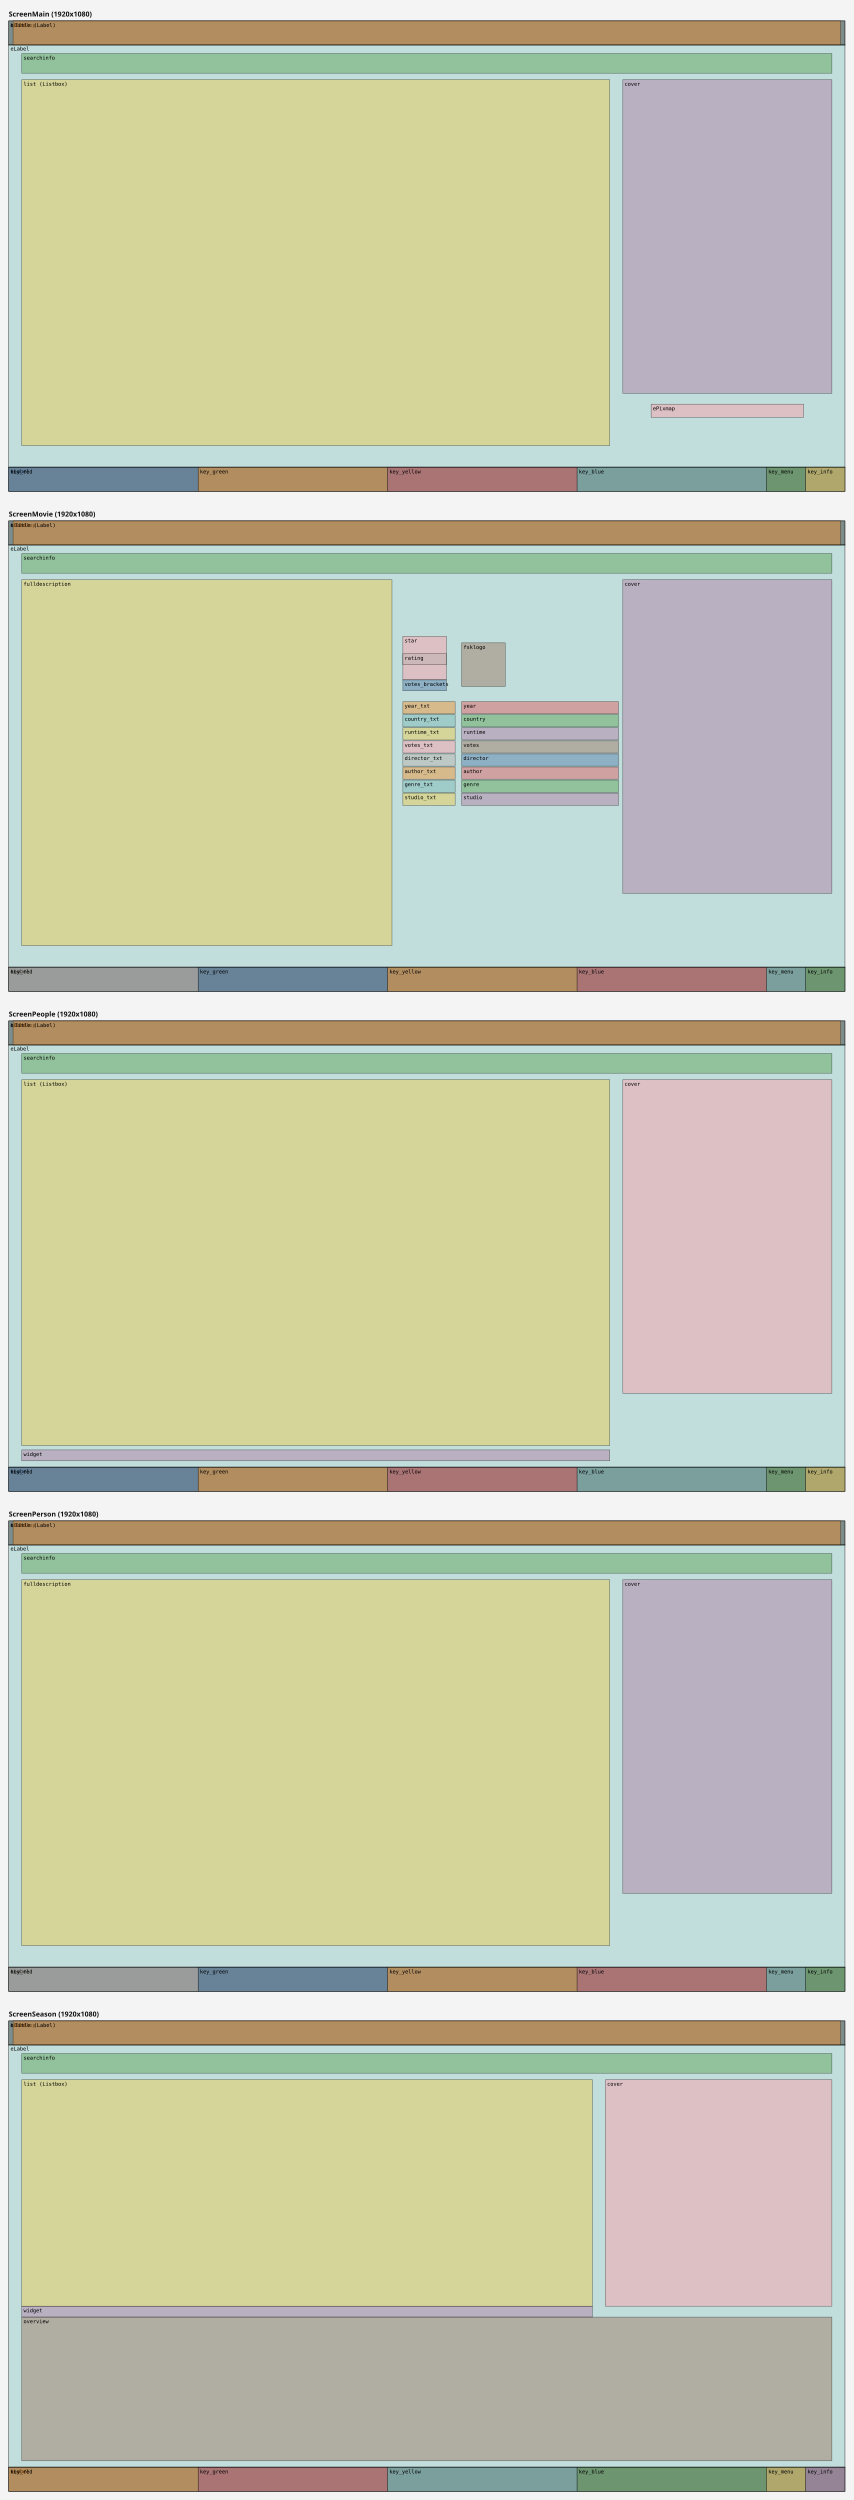
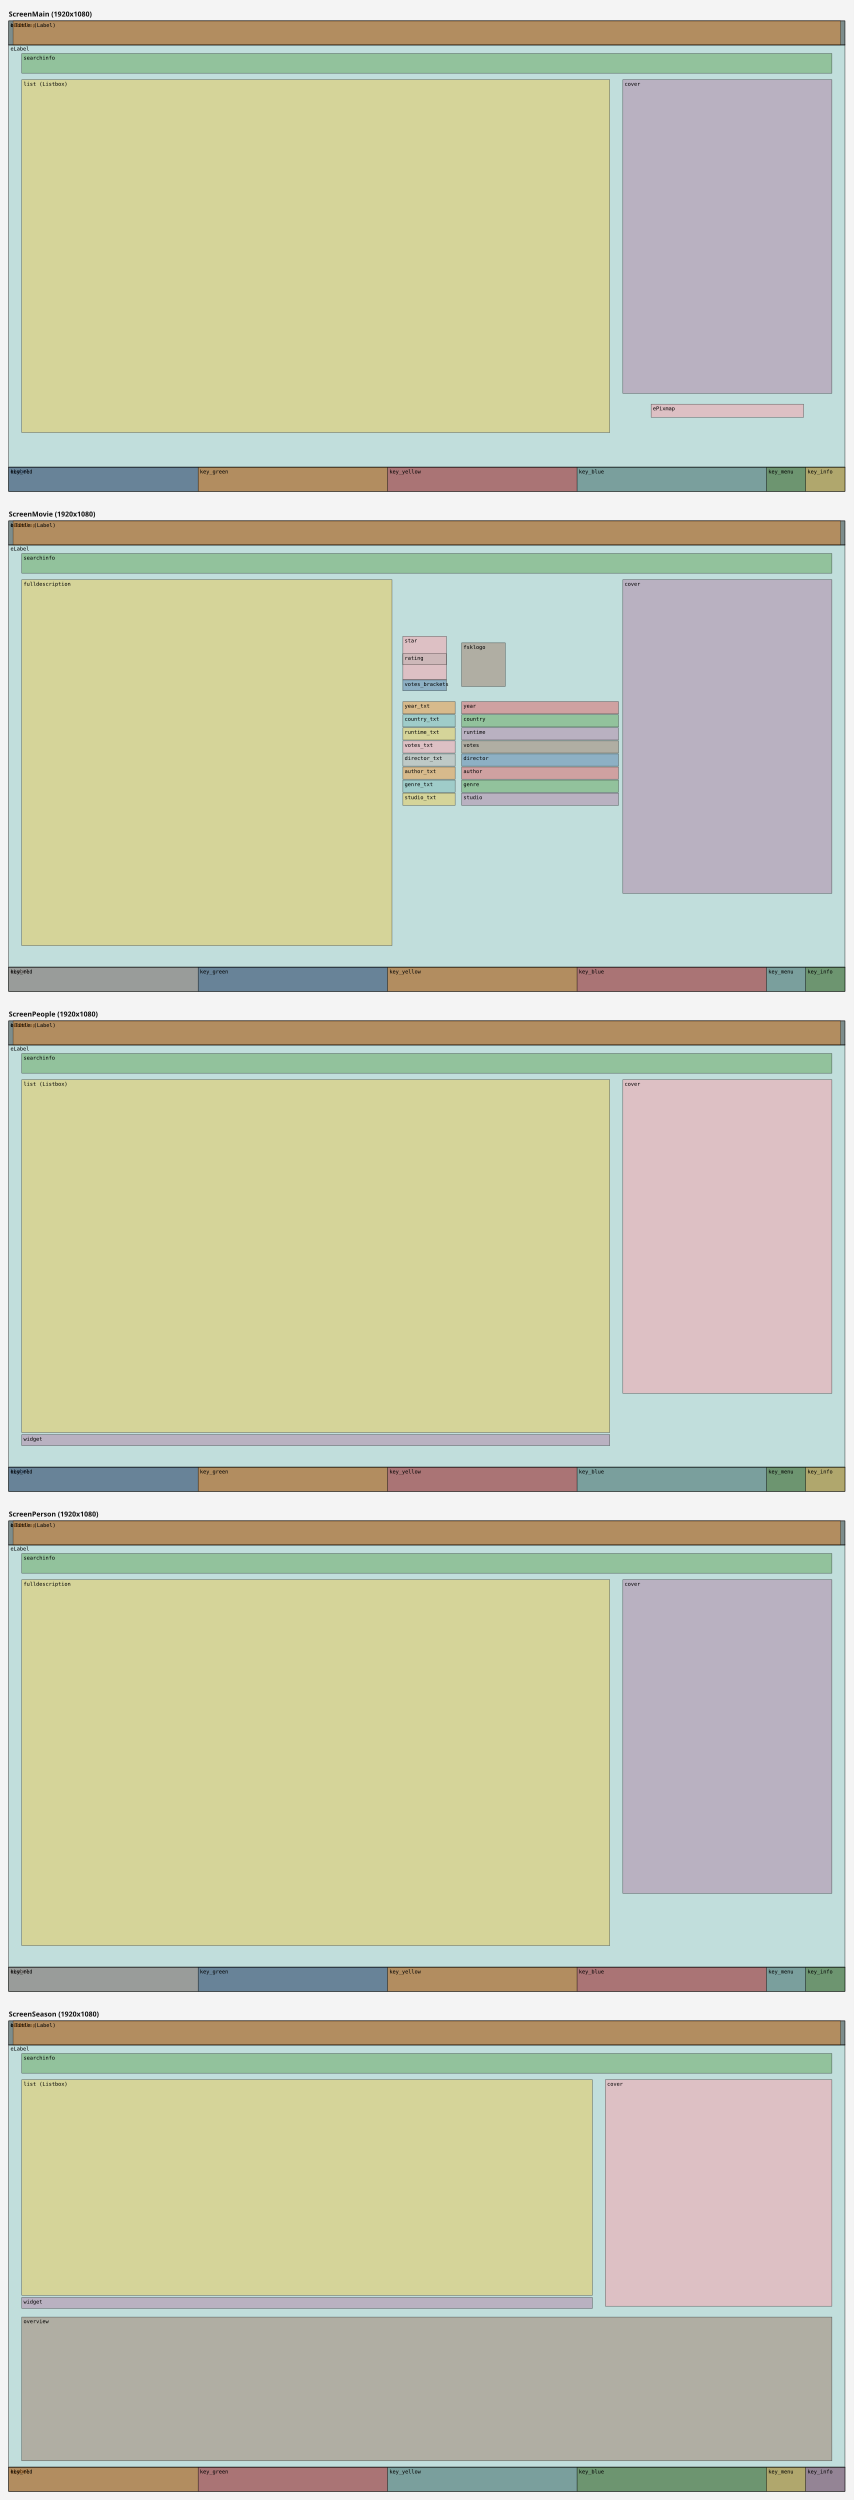
<svg xmlns="http://www.w3.org/2000/svg" width="1960" height="5740" viewBox="0 0 1960 5740">
  <rect x="0" y="0" width="1960" height="5740" fill="#f4f4f4" />
  <text x="20" y="38" font-family="sans-serif" font-size="16" font-weight="bold" fill="#111111">ScreenMain (1920x1080)</text>
  <g data-screen="0" transform="translate(20,48)">
    <rect x="0" y="0" width="1920" height="1080" fill="#ffffff" stroke="#999999" stroke-width="1" />
    <g>
      <rect data-ref="0:3" x="0" y="0" width="1920" height="1080" fill="#76b7b2" fill-opacity="0.45" stroke="#000000" stroke-opacity="0.6" stroke-width="1" />
      <text x="4" y="14" font-family="monospace" font-size="12" fill="#000000">backdrop</text>
    </g>
    <g>
      <rect data-ref="0:0" x="0" y="0" width="1920" height="55" fill="#2c2c2c" fill-opacity="0.45" stroke="#000000" stroke-opacity="0.6" stroke-width="1" />
      <text x="4" y="14" font-family="monospace" font-size="12" fill="#000000">eLabel</text>
    </g>
    <g>
      <rect data-ref="0:2" x="0" y="54" width="1920" height="2" fill="#424242" fill-opacity="0.45" stroke="#000000" stroke-opacity="0.6" stroke-width="1" />
      <text x="4" y="68" font-family="monospace" font-size="12" fill="#000000">eLabel</text>
    </g>
    <g>
      <rect data-ref="0:4" x="30" y="75" width="1860" height="45" fill="#59a14f" fill-opacity="0.45" stroke="#000000" stroke-opacity="0.6" stroke-width="1" />
      <text x="34" y="89" font-family="monospace" font-size="12" fill="#000000">searchinfo</text>
    </g>
    <g>
-       <rect data-ref="0:5" x="30" y="135" width="1350" height="840" fill="#edc948" fill-opacity="0.45" stroke="#000000" stroke-opacity="0.6" stroke-width="1" />
+       <rect data-ref="0:5" x="30" y="135" width="1350" height="810" fill="#edc948" fill-opacity="0.45" stroke="#000000" stroke-opacity="0.6" stroke-width="1" />
      <text x="34" y="149" font-family="monospace" font-size="12" fill="#000000">list (Listbox)</text>
    </g>
    <g>
      <rect data-ref="0:6" x="1410" y="135" width="480" height="720" fill="#b07aa1" fill-opacity="0.45" stroke="#000000" stroke-opacity="0.6" stroke-width="1" />
      <text x="1414" y="149" font-family="monospace" font-size="12" fill="#000000">cover</text>
    </g>
    <g>
      <rect data-ref="0:7" x="1475" y="880" width="350" height="30" fill="#ff9da7" fill-opacity="0.45" stroke="#000000" stroke-opacity="0.6" stroke-width="1" />
      <text x="1479" y="894" font-family="monospace" font-size="12" fill="#000000">ePixmap</text>
    </g>
    <g>
      <rect data-ref="0:8" x="0" y="1024" width="1920" height="2" fill="#424242" fill-opacity="0.45" stroke="#000000" stroke-opacity="0.6" stroke-width="1" />
      <text x="4" y="1038" font-family="monospace" font-size="12" fill="#000000">eLabel</text>
    </g>
    <g>
      <rect data-ref="0:9" x="0" y="1025" width="1920" height="55" fill="#2c2c2c" fill-opacity="0.45" stroke="#000000" stroke-opacity="0.6" stroke-width="1" />
      <text x="4" y="1039" font-family="monospace" font-size="12" fill="#000000">eLabel</text>
    </g>
    <g>
      <rect data-ref="0:1" x="10" y="0" width="1900" height="55" fill="#f28e2b" fill-opacity="0.45" stroke="#000000" stroke-opacity="0.6" stroke-width="1" />
      <text x="14" y="14" font-family="monospace" font-size="12" fill="#000000">Title (Label)</text>
    </g>
    <g>
      <rect data-ref="0:10" x="0" y="1025" width="435" height="55" fill="#4e79a7" fill-opacity="0.45" stroke="#000000" stroke-opacity="0.6" stroke-width="1" />
      <text x="4" y="1039" font-family="monospace" font-size="12" fill="#000000">key_red</text>
    </g>
    <g>
      <rect data-ref="0:11" x="435" y="1025" width="435" height="55" fill="#f28e2b" fill-opacity="0.45" stroke="#000000" stroke-opacity="0.6" stroke-width="1" />
      <text x="439" y="1039" font-family="monospace" font-size="12" fill="#000000">key_green</text>
    </g>
    <g>
      <rect data-ref="0:12" x="870" y="1025" width="435" height="55" fill="#e15759" fill-opacity="0.45" stroke="#000000" stroke-opacity="0.6" stroke-width="1" />
      <text x="874" y="1039" font-family="monospace" font-size="12" fill="#000000">key_yellow</text>
    </g>
    <g>
      <rect data-ref="0:13" x="1305" y="1025" width="435" height="55" fill="#76b7b2" fill-opacity="0.45" stroke="#000000" stroke-opacity="0.6" stroke-width="1" />
      <text x="1309" y="1039" font-family="monospace" font-size="12" fill="#000000">key_blue</text>
    </g>
    <g>
      <rect data-ref="0:14" x="1740" y="1025" width="90" height="55" fill="#59a14f" fill-opacity="0.45" stroke="#000000" stroke-opacity="0.6" stroke-width="1" />
      <text x="1744" y="1039" font-family="monospace" font-size="12" fill="#000000">key_menu</text>
    </g>
    <g>
      <rect data-ref="0:15" x="1830" y="1025" width="90" height="55" fill="#edc948" fill-opacity="0.45" stroke="#000000" stroke-opacity="0.6" stroke-width="1" />
      <text x="1834" y="1039" font-family="monospace" font-size="12" fill="#000000">key_info</text>
    </g>
  </g>
  <text x="20" y="1186" font-family="sans-serif" font-size="16" font-weight="bold" fill="#111111">ScreenMovie (1920x1080)</text>
  <g data-screen="1" transform="translate(20,1196)">
    <rect x="0" y="0" width="1920" height="1080" fill="#ffffff" stroke="#999999" stroke-width="1" />
    <g>
      <rect data-ref="1:3" x="0" y="0" width="1920" height="1080" fill="#76b7b2" fill-opacity="0.45" stroke="#000000" stroke-opacity="0.6" stroke-width="1" />
      <text x="4" y="14" font-family="monospace" font-size="12" fill="#000000">backdrop</text>
    </g>
    <g>
      <rect data-ref="1:0" x="0" y="0" width="1920" height="55" fill="#2c2c2c" fill-opacity="0.45" stroke="#000000" stroke-opacity="0.6" stroke-width="1" />
      <text x="4" y="14" font-family="monospace" font-size="12" fill="#000000">eLabel</text>
    </g>
    <g>
      <rect data-ref="1:2" x="0" y="54" width="1920" height="2" fill="#424242" fill-opacity="0.45" stroke="#000000" stroke-opacity="0.6" stroke-width="1" />
      <text x="4" y="68" font-family="monospace" font-size="12" fill="#000000">eLabel</text>
    </g>
    <g>
      <rect data-ref="1:4" x="30" y="75" width="1860" height="45" fill="#59a14f" fill-opacity="0.45" stroke="#000000" stroke-opacity="0.6" stroke-width="1" />
      <text x="34" y="89" font-family="monospace" font-size="12" fill="#000000">searchinfo</text>
    </g>
    <g>
      <rect data-ref="1:5" x="30" y="135" width="850" height="840" fill="#edc948" fill-opacity="0.45" stroke="#000000" stroke-opacity="0.6" stroke-width="1" />
      <text x="34" y="149" font-family="monospace" font-size="12" fill="#000000">fulldescription</text>
    </g>
    <g>
      <rect data-ref="1:6" x="1410" y="135" width="480" height="720" fill="#b07aa1" fill-opacity="0.45" stroke="#000000" stroke-opacity="0.6" stroke-width="1" />
      <text x="1414" y="149" font-family="monospace" font-size="12" fill="#000000">cover</text>
    </g>
    <g>
      <rect data-ref="1:7" x="905" y="265" width="100" height="100" fill="#ff9da7" fill-opacity="0.45" stroke="#000000" stroke-opacity="0.6" stroke-width="1" />
      <text x="909" y="279" font-family="monospace" font-size="12" fill="#000000">star</text>
    </g>
    <g>
      <rect data-ref="1:11" x="905" y="415" width="120" height="28" fill="#f28e2b" fill-opacity="0.45" stroke="#000000" stroke-opacity="0.6" stroke-width="1" />
      <text x="909" y="429" font-family="monospace" font-size="12" fill="#000000">year_txt</text>
    </g>
    <g>
      <rect data-ref="1:12" x="1040" y="415" width="360" height="28" fill="#e15759" fill-opacity="0.45" stroke="#000000" stroke-opacity="0.6" stroke-width="1" />
      <text x="1044" y="429" font-family="monospace" font-size="12" fill="#000000">year</text>
    </g>
    <g>
      <rect data-ref="1:13" x="905" y="445" width="120" height="28" fill="#76b7b2" fill-opacity="0.45" stroke="#000000" stroke-opacity="0.6" stroke-width="1" />
      <text x="909" y="459" font-family="monospace" font-size="12" fill="#000000">country_txt</text>
    </g>
    <g>
      <rect data-ref="1:14" x="1040" y="445" width="360" height="28" fill="#59a14f" fill-opacity="0.45" stroke="#000000" stroke-opacity="0.6" stroke-width="1" />
      <text x="1044" y="459" font-family="monospace" font-size="12" fill="#000000">country</text>
    </g>
    <g>
      <rect data-ref="1:15" x="905" y="475" width="120" height="28" fill="#edc948" fill-opacity="0.45" stroke="#000000" stroke-opacity="0.6" stroke-width="1" />
      <text x="909" y="489" font-family="monospace" font-size="12" fill="#000000">runtime_txt</text>
    </g>
    <g>
      <rect data-ref="1:16" x="1040" y="475" width="360" height="28" fill="#b07aa1" fill-opacity="0.45" stroke="#000000" stroke-opacity="0.6" stroke-width="1" />
      <text x="1044" y="489" font-family="monospace" font-size="12" fill="#000000">runtime</text>
    </g>
    <g>
      <rect data-ref="1:17" x="905" y="505" width="120" height="28" fill="#ff9da7" fill-opacity="0.45" stroke="#000000" stroke-opacity="0.6" stroke-width="1" />
      <text x="909" y="519" font-family="monospace" font-size="12" fill="#000000">votes_txt</text>
    </g>
    <g>
      <rect data-ref="1:18" x="1040" y="505" width="360" height="28" fill="#9c755f" fill-opacity="0.45" stroke="#000000" stroke-opacity="0.6" stroke-width="1" />
      <text x="1044" y="519" font-family="monospace" font-size="12" fill="#000000">votes</text>
    </g>
    <g>
      <rect data-ref="1:19" x="905" y="535" width="120" height="28" fill="#bab0ac" fill-opacity="0.45" stroke="#000000" stroke-opacity="0.6" stroke-width="1" />
      <text x="909" y="549" font-family="monospace" font-size="12" fill="#000000">director_txt</text>
    </g>
    <g>
      <rect data-ref="1:20" x="1040" y="535" width="360" height="28" fill="#4e79a7" fill-opacity="0.45" stroke="#000000" stroke-opacity="0.6" stroke-width="1" />
      <text x="1044" y="549" font-family="monospace" font-size="12" fill="#000000">director</text>
    </g>
    <g>
      <rect data-ref="1:21" x="905" y="565" width="120" height="28" fill="#f28e2b" fill-opacity="0.45" stroke="#000000" stroke-opacity="0.6" stroke-width="1" />
      <text x="909" y="579" font-family="monospace" font-size="12" fill="#000000">author_txt</text>
    </g>
    <g>
      <rect data-ref="1:22" x="1040" y="565" width="360" height="28" fill="#e15759" fill-opacity="0.45" stroke="#000000" stroke-opacity="0.6" stroke-width="1" />
      <text x="1044" y="579" font-family="monospace" font-size="12" fill="#000000">author</text>
    </g>
    <g>
      <rect data-ref="1:23" x="905" y="595" width="120" height="28" fill="#76b7b2" fill-opacity="0.45" stroke="#000000" stroke-opacity="0.6" stroke-width="1" />
      <text x="909" y="609" font-family="monospace" font-size="12" fill="#000000">genre_txt</text>
    </g>
    <g>
      <rect data-ref="1:24" x="1040" y="595" width="360" height="28" fill="#59a14f" fill-opacity="0.45" stroke="#000000" stroke-opacity="0.6" stroke-width="1" />
      <text x="1044" y="609" font-family="monospace" font-size="12" fill="#000000">genre</text>
    </g>
    <g>
      <rect data-ref="1:25" x="905" y="625" width="120" height="28" fill="#edc948" fill-opacity="0.45" stroke="#000000" stroke-opacity="0.6" stroke-width="1" />
      <text x="909" y="639" font-family="monospace" font-size="12" fill="#000000">studio_txt</text>
    </g>
    <g>
      <rect data-ref="1:26" x="1040" y="625" width="360" height="28" fill="#b07aa1" fill-opacity="0.45" stroke="#000000" stroke-opacity="0.6" stroke-width="1" />
      <text x="1044" y="639" font-family="monospace" font-size="12" fill="#000000">studio</text>
    </g>
    <g>
      <rect data-ref="1:27" x="0" y="1024" width="1920" height="2" fill="#424242" fill-opacity="0.45" stroke="#000000" stroke-opacity="0.6" stroke-width="1" />
      <text x="4" y="1038" font-family="monospace" font-size="12" fill="#000000">eLabel</text>
    </g>
    <g>
      <rect data-ref="1:28" x="0" y="1025" width="1920" height="55" fill="#2c2c2c" fill-opacity="0.45" stroke="#000000" stroke-opacity="0.6" stroke-width="1" />
      <text x="4" y="1039" font-family="monospace" font-size="12" fill="#000000">eLabel</text>
    </g>
    <g>
      <rect data-ref="1:1" x="10" y="0" width="1900" height="55" fill="#f28e2b" fill-opacity="0.45" stroke="#000000" stroke-opacity="0.6" stroke-width="1" />
      <text x="14" y="14" font-family="monospace" font-size="12" fill="#000000">Title (Label)</text>
    </g>
    <g>
      <rect data-ref="1:8" x="1040" y="280" width="100" height="100" fill="#9c755f" fill-opacity="0.45" stroke="#000000" stroke-opacity="0.6" stroke-width="1" />
      <text x="1044" y="294" font-family="monospace" font-size="12" fill="#000000">fsklogo</text>
    </g>
    <g>
      <rect data-ref="1:9" x="905" y="305" width="100" height="25" fill="#bab0ac" fill-opacity="0.45" stroke="#000000" stroke-opacity="0.6" stroke-width="1" />
      <text x="909" y="319" font-family="monospace" font-size="12" fill="#000000">rating</text>
    </g>
    <g>
      <rect data-ref="1:10" x="905" y="365" width="100" height="25" fill="#4e79a7" fill-opacity="0.45" stroke="#000000" stroke-opacity="0.6" stroke-width="1" />
      <text x="909" y="379" font-family="monospace" font-size="12" fill="#000000">votes_brackets</text>
    </g>
    <g>
      <rect data-ref="1:29" x="0" y="1025" width="435" height="55" fill="#bab0ac" fill-opacity="0.45" stroke="#000000" stroke-opacity="0.6" stroke-width="1" />
      <text x="4" y="1039" font-family="monospace" font-size="12" fill="#000000">key_red</text>
    </g>
    <g>
      <rect data-ref="1:30" x="435" y="1025" width="435" height="55" fill="#4e79a7" fill-opacity="0.45" stroke="#000000" stroke-opacity="0.6" stroke-width="1" />
      <text x="439" y="1039" font-family="monospace" font-size="12" fill="#000000">key_green</text>
    </g>
    <g>
      <rect data-ref="1:31" x="870" y="1025" width="435" height="55" fill="#f28e2b" fill-opacity="0.45" stroke="#000000" stroke-opacity="0.6" stroke-width="1" />
      <text x="874" y="1039" font-family="monospace" font-size="12" fill="#000000">key_yellow</text>
    </g>
    <g>
      <rect data-ref="1:32" x="1305" y="1025" width="435" height="55" fill="#e15759" fill-opacity="0.45" stroke="#000000" stroke-opacity="0.6" stroke-width="1" />
      <text x="1309" y="1039" font-family="monospace" font-size="12" fill="#000000">key_blue</text>
    </g>
    <g>
      <rect data-ref="1:33" x="1740" y="1025" width="90" height="55" fill="#76b7b2" fill-opacity="0.45" stroke="#000000" stroke-opacity="0.6" stroke-width="1" />
      <text x="1744" y="1039" font-family="monospace" font-size="12" fill="#000000">key_menu</text>
    </g>
    <g>
      <rect data-ref="1:34" x="1830" y="1025" width="90" height="55" fill="#59a14f" fill-opacity="0.45" stroke="#000000" stroke-opacity="0.6" stroke-width="1" />
      <text x="1834" y="1039" font-family="monospace" font-size="12" fill="#000000">key_info</text>
    </g>
  </g>
  <text x="20" y="2334" font-family="sans-serif" font-size="16" font-weight="bold" fill="#111111">ScreenPeople (1920x1080)</text>
  <g data-screen="2" transform="translate(20,2344)">
    <rect x="0" y="0" width="1920" height="1080" fill="#ffffff" stroke="#999999" stroke-width="1" />
    <g>
      <rect data-ref="2:3" x="0" y="0" width="1920" height="1080" fill="#76b7b2" fill-opacity="0.45" stroke="#000000" stroke-opacity="0.6" stroke-width="1" />
      <text x="4" y="14" font-family="monospace" font-size="12" fill="#000000">backdrop</text>
    </g>
    <g>
      <rect data-ref="2:0" x="0" y="0" width="1920" height="55" fill="#2c2c2c" fill-opacity="0.45" stroke="#000000" stroke-opacity="0.6" stroke-width="1" />
      <text x="4" y="14" font-family="monospace" font-size="12" fill="#000000">eLabel</text>
    </g>
    <g>
      <rect data-ref="2:2" x="0" y="54" width="1920" height="2" fill="#424242" fill-opacity="0.45" stroke="#000000" stroke-opacity="0.6" stroke-width="1" />
      <text x="4" y="68" font-family="monospace" font-size="12" fill="#000000">eLabel</text>
    </g>
    <g>
      <rect data-ref="2:4" x="30" y="75" width="1860" height="45" fill="#59a14f" fill-opacity="0.45" stroke="#000000" stroke-opacity="0.6" stroke-width="1" />
      <text x="34" y="89" font-family="monospace" font-size="12" fill="#000000">searchinfo</text>
    </g>
    <g>
-       <rect data-ref="2:5" x="30" y="135" width="1350" height="840" fill="#edc948" fill-opacity="0.45" stroke="#000000" stroke-opacity="0.6" stroke-width="1" />
+       <rect data-ref="2:5" x="30" y="135" width="1350" height="810" fill="#edc948" fill-opacity="0.45" stroke="#000000" stroke-opacity="0.6" stroke-width="1" />
      <text x="34" y="149" font-family="monospace" font-size="12" fill="#000000">list (Listbox)</text>
    </g>
    <g>
-       <rect data-ref="2:6" x="30" y="985" width="1350" height="25" fill="#b07aa1" fill-opacity="0.45" stroke="#000000" stroke-opacity="0.6" stroke-width="1" />
-       <text x="34" y="999" font-family="monospace" font-size="12" fill="#000000">widget</text>
+       <rect data-ref="2:6" x="30" y="950" width="1350" height="25" fill="#b07aa1" fill-opacity="0.45" stroke="#000000" stroke-opacity="0.6" stroke-width="1" />
+       <text x="34" y="964" font-family="monospace" font-size="12" fill="#000000">widget</text>
    </g>
    <g>
      <rect data-ref="2:7" x="1410" y="135" width="480" height="720" fill="#ff9da7" fill-opacity="0.45" stroke="#000000" stroke-opacity="0.6" stroke-width="1" />
      <text x="1414" y="149" font-family="monospace" font-size="12" fill="#000000">cover</text>
    </g>
    <g>
      <rect data-ref="2:8" x="0" y="1024" width="1920" height="2" fill="#424242" fill-opacity="0.45" stroke="#000000" stroke-opacity="0.6" stroke-width="1" />
      <text x="4" y="1038" font-family="monospace" font-size="12" fill="#000000">eLabel</text>
    </g>
    <g>
      <rect data-ref="2:9" x="0" y="1025" width="1920" height="55" fill="#2c2c2c" fill-opacity="0.45" stroke="#000000" stroke-opacity="0.6" stroke-width="1" />
      <text x="4" y="1039" font-family="monospace" font-size="12" fill="#000000">eLabel</text>
    </g>
    <g>
      <rect data-ref="2:1" x="10" y="0" width="1900" height="55" fill="#f28e2b" fill-opacity="0.45" stroke="#000000" stroke-opacity="0.6" stroke-width="1" />
      <text x="14" y="14" font-family="monospace" font-size="12" fill="#000000">Title (Label)</text>
    </g>
    <g>
      <rect data-ref="2:10" x="0" y="1025" width="435" height="55" fill="#4e79a7" fill-opacity="0.45" stroke="#000000" stroke-opacity="0.6" stroke-width="1" />
      <text x="4" y="1039" font-family="monospace" font-size="12" fill="#000000">key_red</text>
    </g>
    <g>
      <rect data-ref="2:11" x="435" y="1025" width="435" height="55" fill="#f28e2b" fill-opacity="0.45" stroke="#000000" stroke-opacity="0.6" stroke-width="1" />
      <text x="439" y="1039" font-family="monospace" font-size="12" fill="#000000">key_green</text>
    </g>
    <g>
      <rect data-ref="2:12" x="870" y="1025" width="435" height="55" fill="#e15759" fill-opacity="0.45" stroke="#000000" stroke-opacity="0.6" stroke-width="1" />
      <text x="874" y="1039" font-family="monospace" font-size="12" fill="#000000">key_yellow</text>
    </g>
    <g>
      <rect data-ref="2:13" x="1305" y="1025" width="435" height="55" fill="#76b7b2" fill-opacity="0.45" stroke="#000000" stroke-opacity="0.6" stroke-width="1" />
      <text x="1309" y="1039" font-family="monospace" font-size="12" fill="#000000">key_blue</text>
    </g>
    <g>
      <rect data-ref="2:14" x="1740" y="1025" width="90" height="55" fill="#59a14f" fill-opacity="0.45" stroke="#000000" stroke-opacity="0.6" stroke-width="1" />
      <text x="1744" y="1039" font-family="monospace" font-size="12" fill="#000000">key_menu</text>
    </g>
    <g>
      <rect data-ref="2:15" x="1830" y="1025" width="90" height="55" fill="#edc948" fill-opacity="0.45" stroke="#000000" stroke-opacity="0.6" stroke-width="1" />
      <text x="1834" y="1039" font-family="monospace" font-size="12" fill="#000000">key_info</text>
    </g>
  </g>
  <text x="20" y="3482" font-family="sans-serif" font-size="16" font-weight="bold" fill="#111111">ScreenPerson (1920x1080)</text>
  <g data-screen="3" transform="translate(20,3492)">
    <rect x="0" y="0" width="1920" height="1080" fill="#ffffff" stroke="#999999" stroke-width="1" />
    <g>
      <rect data-ref="3:3" x="0" y="0" width="1920" height="1080" fill="#76b7b2" fill-opacity="0.45" stroke="#000000" stroke-opacity="0.6" stroke-width="1" />
      <text x="4" y="14" font-family="monospace" font-size="12" fill="#000000">backdrop</text>
    </g>
    <g>
      <rect data-ref="3:0" x="0" y="0" width="1920" height="55" fill="#2c2c2c" fill-opacity="0.45" stroke="#000000" stroke-opacity="0.6" stroke-width="1" />
      <text x="4" y="14" font-family="monospace" font-size="12" fill="#000000">eLabel</text>
    </g>
    <g>
      <rect data-ref="3:2" x="0" y="54" width="1920" height="2" fill="#424242" fill-opacity="0.45" stroke="#000000" stroke-opacity="0.6" stroke-width="1" />
      <text x="4" y="68" font-family="monospace" font-size="12" fill="#000000">eLabel</text>
    </g>
    <g>
      <rect data-ref="3:4" x="30" y="75" width="1860" height="45" fill="#59a14f" fill-opacity="0.45" stroke="#000000" stroke-opacity="0.6" stroke-width="1" />
      <text x="34" y="89" font-family="monospace" font-size="12" fill="#000000">searchinfo</text>
    </g>
    <g>
      <rect data-ref="3:5" x="30" y="135" width="1350" height="840" fill="#edc948" fill-opacity="0.45" stroke="#000000" stroke-opacity="0.6" stroke-width="1" />
      <text x="34" y="149" font-family="monospace" font-size="12" fill="#000000">fulldescription</text>
    </g>
    <g>
      <rect data-ref="3:6" x="1410" y="135" width="480" height="720" fill="#b07aa1" fill-opacity="0.45" stroke="#000000" stroke-opacity="0.6" stroke-width="1" />
      <text x="1414" y="149" font-family="monospace" font-size="12" fill="#000000">cover</text>
    </g>
    <g>
      <rect data-ref="3:7" x="0" y="1024" width="1920" height="2" fill="#424242" fill-opacity="0.45" stroke="#000000" stroke-opacity="0.6" stroke-width="1" />
      <text x="4" y="1038" font-family="monospace" font-size="12" fill="#000000">eLabel</text>
    </g>
    <g>
      <rect data-ref="3:8" x="0" y="1025" width="1920" height="55" fill="#2c2c2c" fill-opacity="0.45" stroke="#000000" stroke-opacity="0.6" stroke-width="1" />
      <text x="4" y="1039" font-family="monospace" font-size="12" fill="#000000">eLabel</text>
    </g>
    <g>
      <rect data-ref="3:1" x="10" y="0" width="1900" height="55" fill="#f28e2b" fill-opacity="0.45" stroke="#000000" stroke-opacity="0.6" stroke-width="1" />
      <text x="14" y="14" font-family="monospace" font-size="12" fill="#000000">Title (Label)</text>
    </g>
    <g>
      <rect data-ref="3:9" x="0" y="1025" width="435" height="55" fill="#bab0ac" fill-opacity="0.45" stroke="#000000" stroke-opacity="0.6" stroke-width="1" />
      <text x="4" y="1039" font-family="monospace" font-size="12" fill="#000000">key_red</text>
    </g>
    <g>
      <rect data-ref="3:10" x="435" y="1025" width="435" height="55" fill="#4e79a7" fill-opacity="0.45" stroke="#000000" stroke-opacity="0.6" stroke-width="1" />
      <text x="439" y="1039" font-family="monospace" font-size="12" fill="#000000">key_green</text>
    </g>
    <g>
      <rect data-ref="3:11" x="870" y="1025" width="435" height="55" fill="#f28e2b" fill-opacity="0.45" stroke="#000000" stroke-opacity="0.6" stroke-width="1" />
      <text x="874" y="1039" font-family="monospace" font-size="12" fill="#000000">key_yellow</text>
    </g>
    <g>
      <rect data-ref="3:12" x="1305" y="1025" width="435" height="55" fill="#e15759" fill-opacity="0.45" stroke="#000000" stroke-opacity="0.6" stroke-width="1" />
      <text x="1309" y="1039" font-family="monospace" font-size="12" fill="#000000">key_blue</text>
    </g>
    <g>
      <rect data-ref="3:13" x="1740" y="1025" width="90" height="55" fill="#76b7b2" fill-opacity="0.45" stroke="#000000" stroke-opacity="0.6" stroke-width="1" />
      <text x="1744" y="1039" font-family="monospace" font-size="12" fill="#000000">key_menu</text>
    </g>
    <g>
      <rect data-ref="3:14" x="1830" y="1025" width="90" height="55" fill="#59a14f" fill-opacity="0.45" stroke="#000000" stroke-opacity="0.6" stroke-width="1" />
      <text x="1834" y="1039" font-family="monospace" font-size="12" fill="#000000">key_info</text>
    </g>
  </g>
  <text x="20" y="4630" font-family="sans-serif" font-size="16" font-weight="bold" fill="#111111">ScreenSeason (1920x1080)</text>
  <g data-screen="4" transform="translate(20,4640)">
    <rect x="0" y="0" width="1920" height="1080" fill="#ffffff" stroke="#999999" stroke-width="1" />
    <g>
      <rect data-ref="4:3" x="0" y="0" width="1920" height="1080" fill="#76b7b2" fill-opacity="0.45" stroke="#000000" stroke-opacity="0.6" stroke-width="1" />
      <text x="4" y="14" font-family="monospace" font-size="12" fill="#000000">backdrop</text>
    </g>
    <g>
      <rect data-ref="4:0" x="0" y="0" width="1920" height="55" fill="#2c2c2c" fill-opacity="0.45" stroke="#000000" stroke-opacity="0.6" stroke-width="1" />
      <text x="4" y="14" font-family="monospace" font-size="12" fill="#000000">eLabel</text>
    </g>
    <g>
      <rect data-ref="4:2" x="0" y="54" width="1920" height="2" fill="#424242" fill-opacity="0.45" stroke="#000000" stroke-opacity="0.6" stroke-width="1" />
      <text x="4" y="68" font-family="monospace" font-size="12" fill="#000000">eLabel</text>
    </g>
    <g>
      <rect data-ref="4:4" x="30" y="75" width="1860" height="45" fill="#59a14f" fill-opacity="0.45" stroke="#000000" stroke-opacity="0.6" stroke-width="1" />
      <text x="34" y="89" font-family="monospace" font-size="12" fill="#000000">searchinfo</text>
    </g>
    <g>
-       <rect data-ref="4:5" x="30" y="135" width="1310" height="520" fill="#edc948" fill-opacity="0.45" stroke="#000000" stroke-opacity="0.6" stroke-width="1" />
+       <rect data-ref="4:5" x="30" y="135" width="1310" height="495" fill="#edc948" fill-opacity="0.45" stroke="#000000" stroke-opacity="0.6" stroke-width="1" />
      <text x="34" y="149" font-family="monospace" font-size="12" fill="#000000">list (Listbox)</text>
    </g>
    <g>
-       <rect data-ref="4:6" x="30" y="655" width="1310" height="25" fill="#b07aa1" fill-opacity="0.45" stroke="#000000" stroke-opacity="0.6" stroke-width="1" />
-       <text x="34" y="669" font-family="monospace" font-size="12" fill="#000000">widget</text>
+       <rect data-ref="4:6" x="30" y="635" width="1310" height="25" fill="#b07aa1" fill-opacity="0.45" stroke="#000000" stroke-opacity="0.6" stroke-width="1" />
+       <text x="34" y="649" font-family="monospace" font-size="12" fill="#000000">widget</text>
    </g>
    <g>
      <rect data-ref="4:7" x="1370" y="135" width="520" height="520" fill="#ff9da7" fill-opacity="0.45" stroke="#000000" stroke-opacity="0.6" stroke-width="1" />
      <text x="1374" y="149" font-family="monospace" font-size="12" fill="#000000">cover</text>
    </g>
    <g>
      <rect data-ref="4:8" x="30" y="680" width="1860" height="330" fill="#9c755f" fill-opacity="0.45" stroke="#000000" stroke-opacity="0.6" stroke-width="1" />
      <text x="34" y="694" font-family="monospace" font-size="12" fill="#000000">overview</text>
    </g>
    <g>
      <rect data-ref="4:9" x="0" y="1024" width="1920" height="2" fill="#424242" fill-opacity="0.45" stroke="#000000" stroke-opacity="0.6" stroke-width="1" />
      <text x="4" y="1038" font-family="monospace" font-size="12" fill="#000000">eLabel</text>
    </g>
    <g>
      <rect data-ref="4:10" x="0" y="1025" width="1920" height="55" fill="#2c2c2c" fill-opacity="0.45" stroke="#000000" stroke-opacity="0.6" stroke-width="1" />
      <text x="4" y="1039" font-family="monospace" font-size="12" fill="#000000">eLabel</text>
    </g>
    <g>
      <rect data-ref="4:1" x="10" y="0" width="1900" height="55" fill="#f28e2b" fill-opacity="0.45" stroke="#000000" stroke-opacity="0.6" stroke-width="1" />
      <text x="14" y="14" font-family="monospace" font-size="12" fill="#000000">Title (Label)</text>
    </g>
    <g>
      <rect data-ref="4:11" x="0" y="1025" width="435" height="55" fill="#f28e2b" fill-opacity="0.45" stroke="#000000" stroke-opacity="0.6" stroke-width="1" />
      <text x="4" y="1039" font-family="monospace" font-size="12" fill="#000000">key_red</text>
    </g>
    <g>
      <rect data-ref="4:12" x="435" y="1025" width="435" height="55" fill="#e15759" fill-opacity="0.45" stroke="#000000" stroke-opacity="0.6" stroke-width="1" />
      <text x="439" y="1039" font-family="monospace" font-size="12" fill="#000000">key_green</text>
    </g>
    <g>
      <rect data-ref="4:13" x="870" y="1025" width="435" height="55" fill="#76b7b2" fill-opacity="0.45" stroke="#000000" stroke-opacity="0.6" stroke-width="1" />
      <text x="874" y="1039" font-family="monospace" font-size="12" fill="#000000">key_yellow</text>
    </g>
    <g>
      <rect data-ref="4:14" x="1305" y="1025" width="435" height="55" fill="#59a14f" fill-opacity="0.45" stroke="#000000" stroke-opacity="0.6" stroke-width="1" />
      <text x="1309" y="1039" font-family="monospace" font-size="12" fill="#000000">key_blue</text>
    </g>
    <g>
      <rect data-ref="4:15" x="1740" y="1025" width="90" height="55" fill="#edc948" fill-opacity="0.45" stroke="#000000" stroke-opacity="0.6" stroke-width="1" />
      <text x="1744" y="1039" font-family="monospace" font-size="12" fill="#000000">key_menu</text>
    </g>
    <g>
      <rect data-ref="4:16" x="1830" y="1025" width="90" height="55" fill="#b07aa1" fill-opacity="0.45" stroke="#000000" stroke-opacity="0.6" stroke-width="1" />
      <text x="1834" y="1039" font-family="monospace" font-size="12" fill="#000000">key_info</text>
    </g>
  </g>
</svg>
